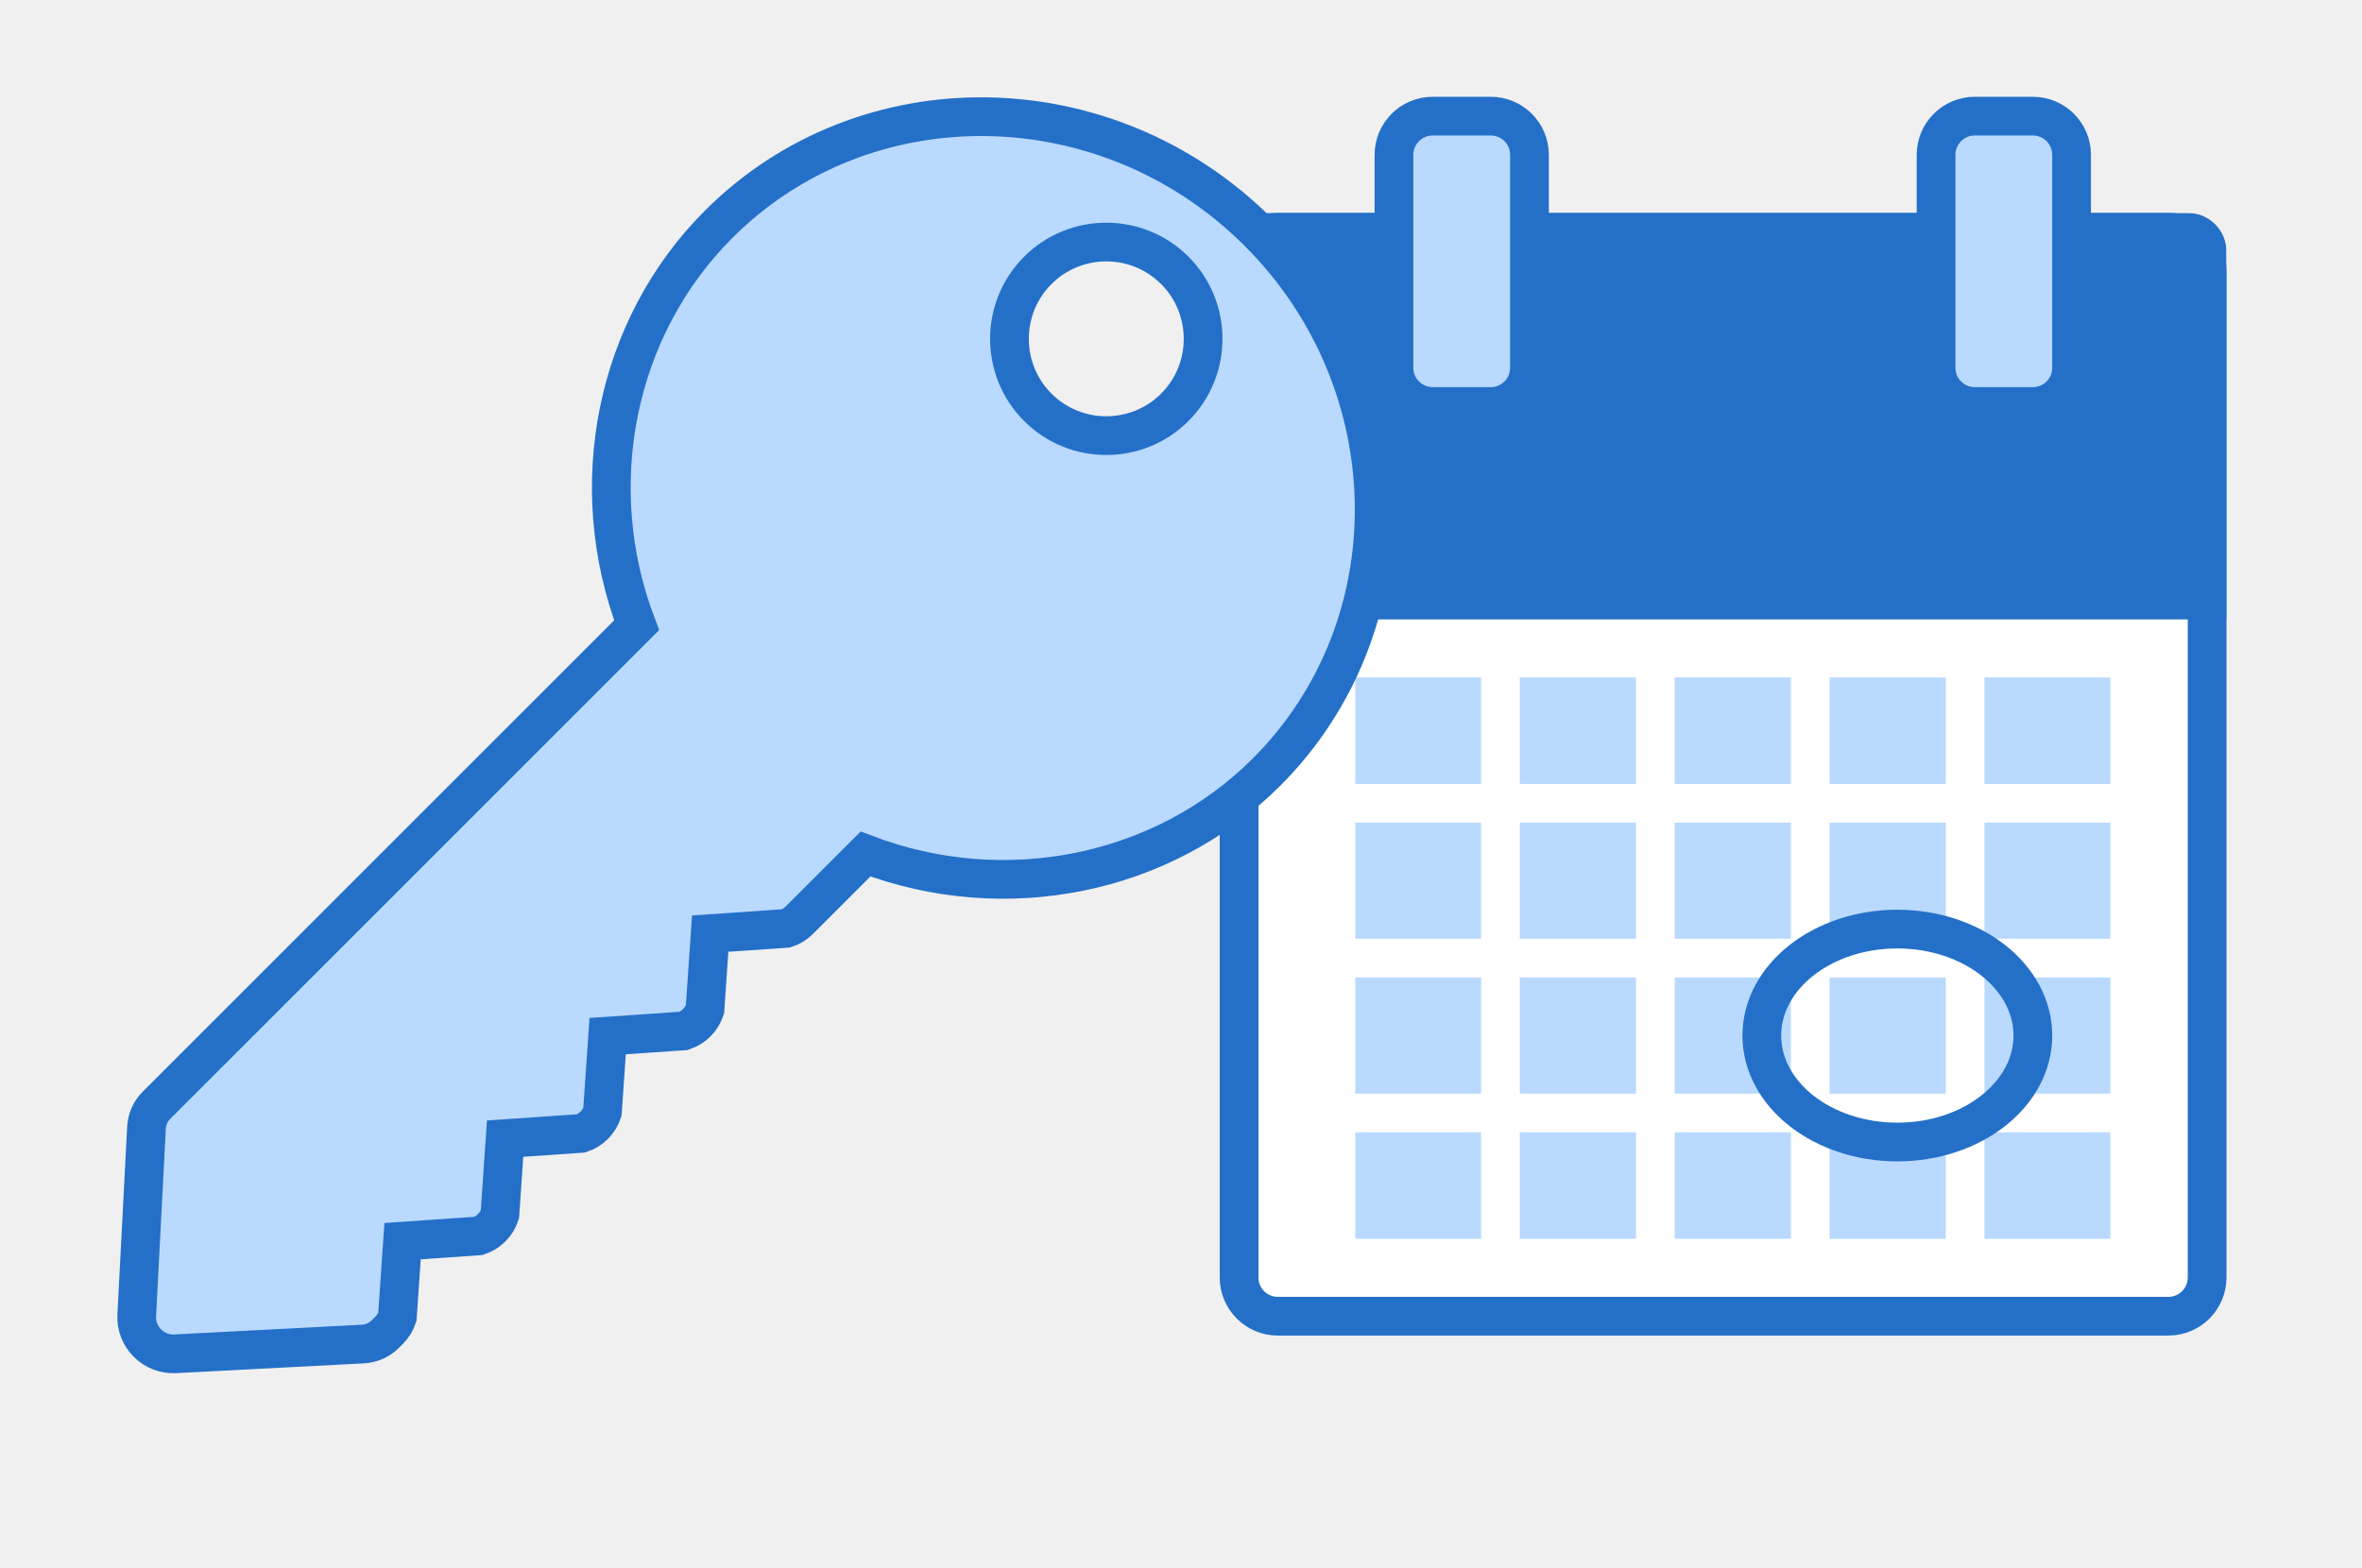
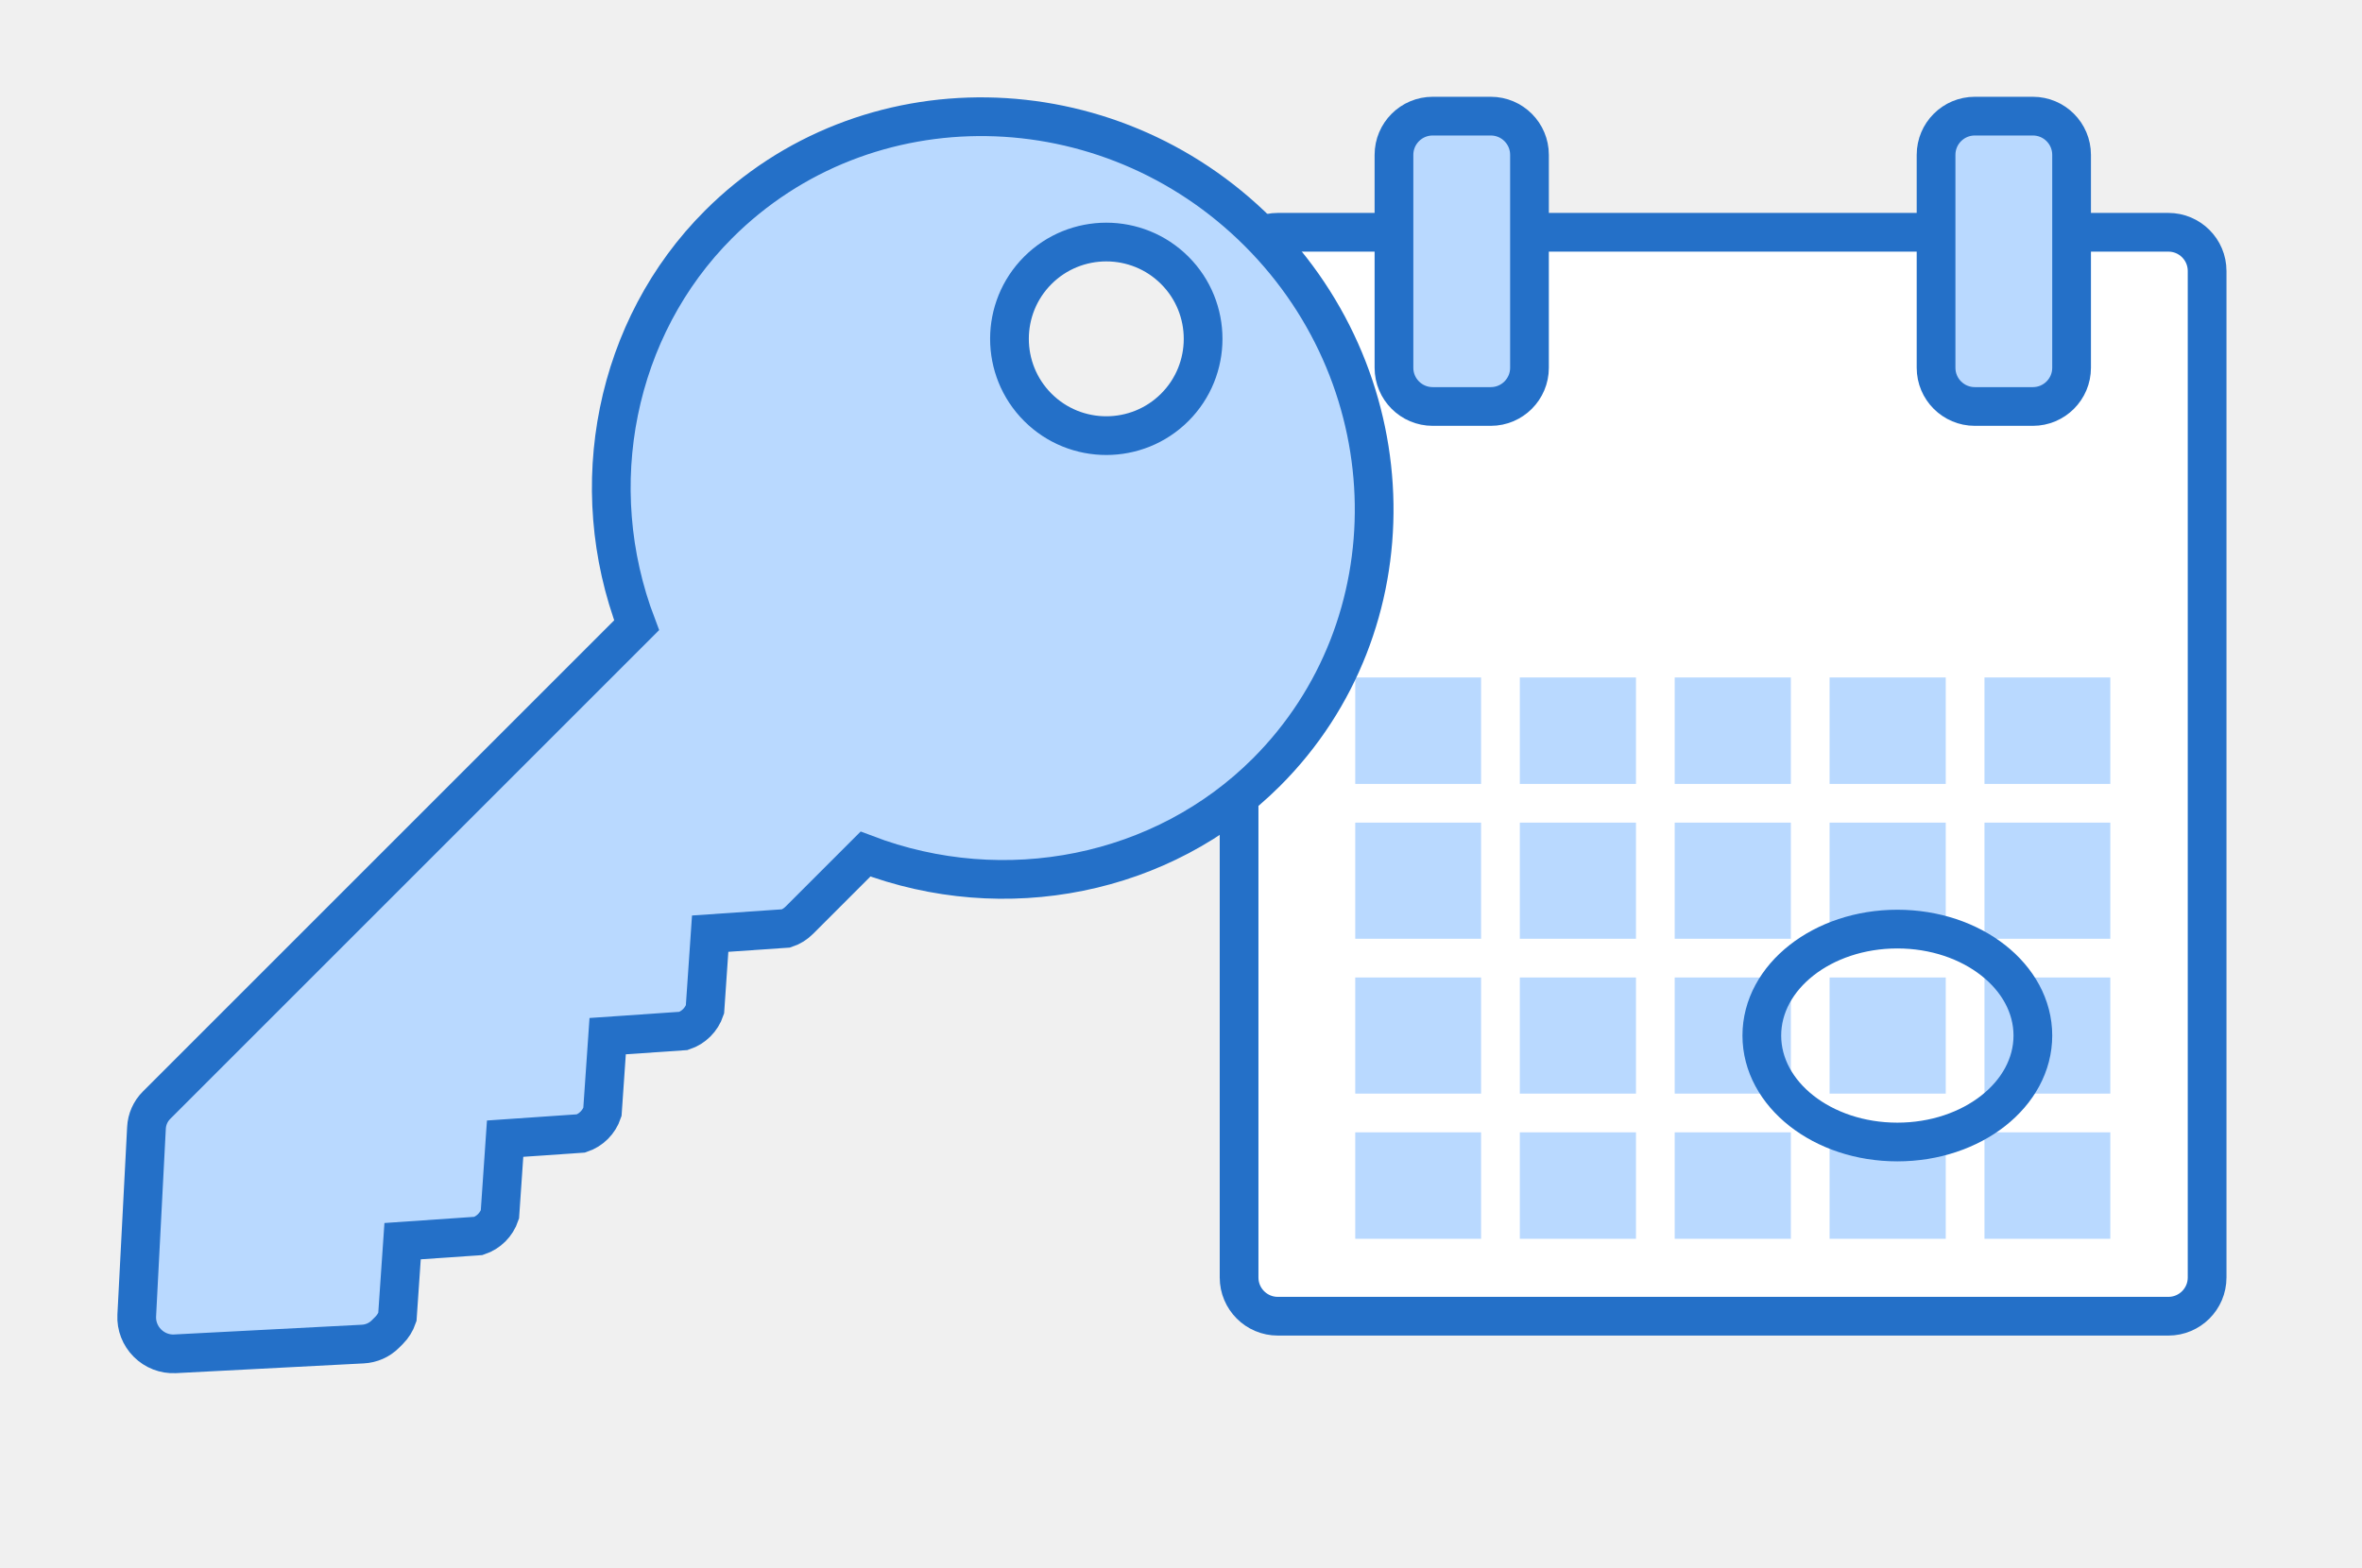
- <svg xmlns="http://www.w3.org/2000/svg" xmlns:xlink="http://www.w3.org/1999/xlink" width="122px" height="81px" viewBox="0 0 122 81" version="1.1">
-   <defs>
-     <rect id="path-1" x="0" y="0" width="52" height="58" rx="2" />
-   </defs>
-   <g id="rotate" stroke="none" stroke-width="1" fill="none" fill-rule="evenodd">
-     <g id="Group" transform="translate(63, 11)">
-       <rect id="Rectangle" stroke="#2470C8" stroke-width="2" fill="#FFFFFF" x="1" y="1" width="50" height="56" rx="2" />
-       <g id="Rectangle-2" />
-       <mask id="mask-2" fill="white">
-         <use xlink:href="#path-1" />
-       </mask>
-       <g id="Mask" />
-       <rect id="Rectangle-2" stroke="#2470C8" stroke-width="2" fill="#2470C8" mask="url(#mask-2)" x="1" y="1" width="50" height="19" />
+ <svg xmlns="http://www.w3.org/2000/svg" height="81" viewBox="0 0 122 81" width="122">
+   <mask id="a" fill="#fff">
+     <rect fill="none" height="58" rx="2" width="52" />
+   </mask>
+   <g fill="none" fill-rule="evenodd">
+     <g stroke="#2470c8" stroke-width="2" transform="translate(63 11)">
+       <rect fill="#fff" height="56" rx="2" width="50" x="1" y="1" />
+       <path d="m1 1h50v19h-50z" fill="#2470c8" mask="url(#a)" />
    </g>
-     <g id="Group-3" transform="translate(68, 33)">
-       <rect id="Rectangle-4" fill="#B9D9FF" x="2" y="2" width="39" height="29" />
-       <g id="Group-2" stroke="#FFFFFF" stroke-linecap="square" stroke-width="2">
-         <path d="M9.5,0.5 L9.5,31.5" id="Line" />
-         <path d="M17.5,0.5 L17.5,31.5" id="Line" />
-         <path d="M25.5,0.5 L25.5,31.5" id="Line" />
-         <path d="M33.5,0.5 L33.5,31.5" id="Line" />
-         <path d="M42.5,8.5 L0.5,8.5" id="Line-2" />
-         <path d="M42.5,16.5 L0.5,16.5" id="Line-2" />
-         <path d="M42.5,24.5 L0.5,24.5" id="Line-2" />
+     <path d="m70 35h39v29h-39z" fill="#b9d9ff" />
+     <g stroke-width="2">
+       <g stroke="#fff" stroke-linecap="square" transform="translate(68 33)">
+         <path d="m9.5.5v31" />
+         <path d="m17.5.5v31" />
+         <path d="m25.5.5v31" />
+         <path d="m33.5.5v31" />
+         <path d="m42.5 8.5h-42" />
+         <path d="m42.5 16.5h-42" />
+         <path d="m42.5 24.5h-42" />
      </g>
+       <path d="m76.271 39.298c.392.353.617.862.617 1.398s-.225 1.045-.617 1.398l-7.214 6.502c-.328.296-.75.46-1.187.46h-.277c-.271 0-.537-.061-.787-.184l-2.962-2.581-2.962 2.581c-.494.246-1.07.246-1.565 0l-2.962-2.581-2.962 2.581c-.492.246-1.07.246-1.564 0l-2.964-2.581-2.962 2.581c-.494.246-1.069.246-1.565 0l-2.961-2.581-2.962 2.581c-.243.123-.511.184-.783.184h-4.836c-3.146 7.021-10.081 11.653-17.636 11.653-10.713 0-19.428-8.977-19.428-20.012 0-11.034 8.715-20.011 19.429-20.011 7.555 0 14.489 4.632 17.636 11.652h35.076c.436 0 .858.163 1.187.46zm-71.091 4.734c2.759 0 5.003-2.245 5.003-5.003 0-2.759-2.244-5.003-5.003-5.003s-5.003 2.244-5.003 5.003c0 2.758 2.244 5.003 5.003 5.003z" fill="#b9d9ff" fill-rule="nonzero" stroke="#2470c8" transform="matrix(-.7071068 .7071068 .7071068 .7071068 33.20664 -13.75464)" />
+       <rect fill="#b9d9ff" height="15" rx="2" stroke="#2470c8" width="7" x="100" y="6" />
+       <rect fill="#b9d9ff" height="15" rx="2" stroke="#2470c8" width="7" x="72" y="6" />
+       <ellipse cx="98" cy="53.5" rx="7" ry="5.5" stroke="#2470c8" />
    </g>
-     <path d="M76.271,39.298 C76.663,39.651 76.888,40.16 76.888,40.696 C76.888,41.232 76.663,41.741 76.271,42.094 L69.057,48.595 C68.729,48.892 68.307,49.055 67.87,49.055 L67.594,49.055 C67.323,49.055 67.057,48.994 66.806,48.871 L63.844,46.29 L60.882,48.871 C60.388,49.117 59.811,49.117 59.316,48.871 L56.354,46.29 L53.392,48.871 C52.899,49.117 52.321,49.117 51.828,48.871 L48.864,46.29 L45.902,48.871 C45.408,49.117 44.832,49.117 44.336,48.871 L41.375,46.29 L38.413,48.871 C38.169,48.994 37.901,49.055 37.63,49.055 L32.794,49.055 C29.648,56.076 22.713,60.708 15.158,60.708 C4.445,60.708 -4.27,51.731 -4.27,40.696 C-4.27,29.662 4.445,20.685 15.159,20.685 C22.714,20.685 29.649,25.317 32.795,32.337 L67.87,32.337 C68.307,32.337 68.729,32.5 69.057,32.796 L76.271,39.298 Z M5.18,44.032 C7.939,44.032 10.183,41.787 10.183,39.029 C10.183,36.27 7.939,34.026 5.18,34.026 C2.421,34.026 0.177,36.27 0.177,39.029 C0.177,41.787 2.421,44.032 5.18,44.032 Z" id="Shape" stroke="#2470C8" stroke-width="2" fill="#B9D9FF" fill-rule="nonzero" transform="translate(36.30896, 40.6963) scale(-1, 1) rotate(45) translate(-36.30896, -40.6963) " />
-     <rect id="Rectangle-3" stroke="#2470C8" stroke-width="2" fill="#B9D9FF" x="100" y="6" width="7" height="15" rx="2" />
-     <rect id="Rectangle-3" stroke="#2470C8" stroke-width="2" fill="#B9D9FF" x="72" y="6" width="7" height="15" rx="2" />
-     <ellipse id="Oval" stroke="#2470C8" stroke-width="2" cx="98" cy="53.5" rx="7" ry="5.5" />
  </g>
</svg>
